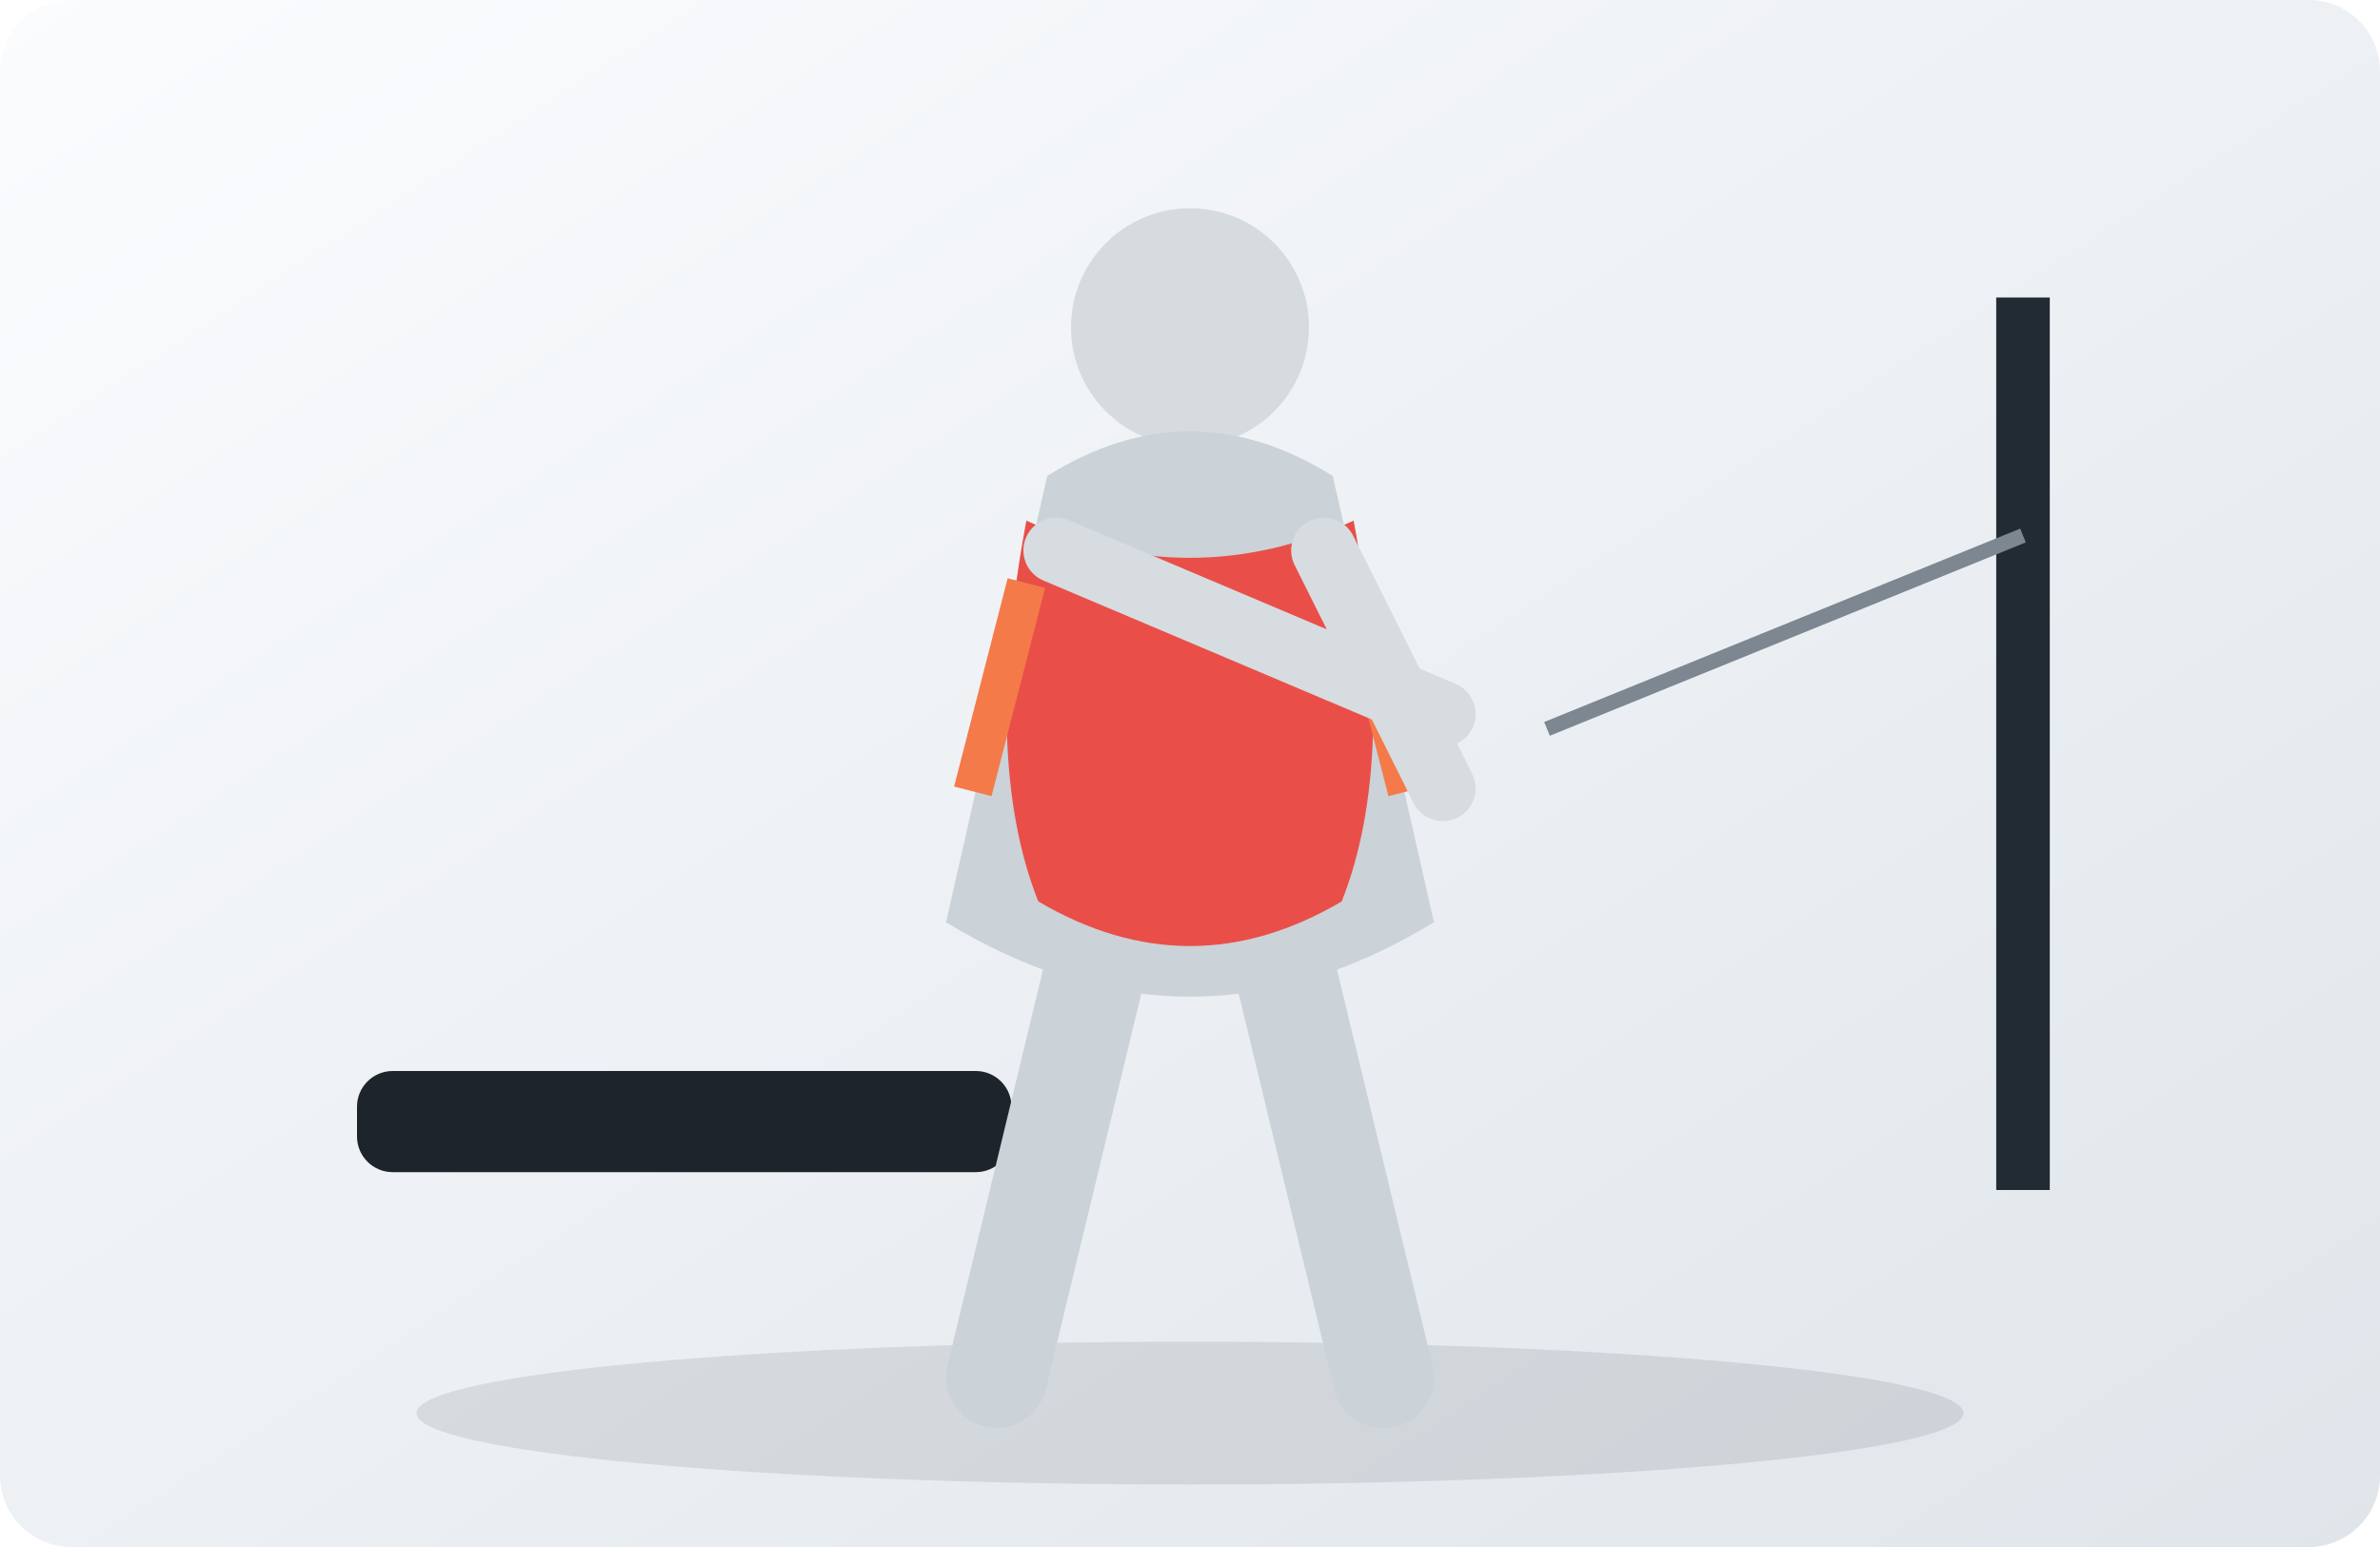
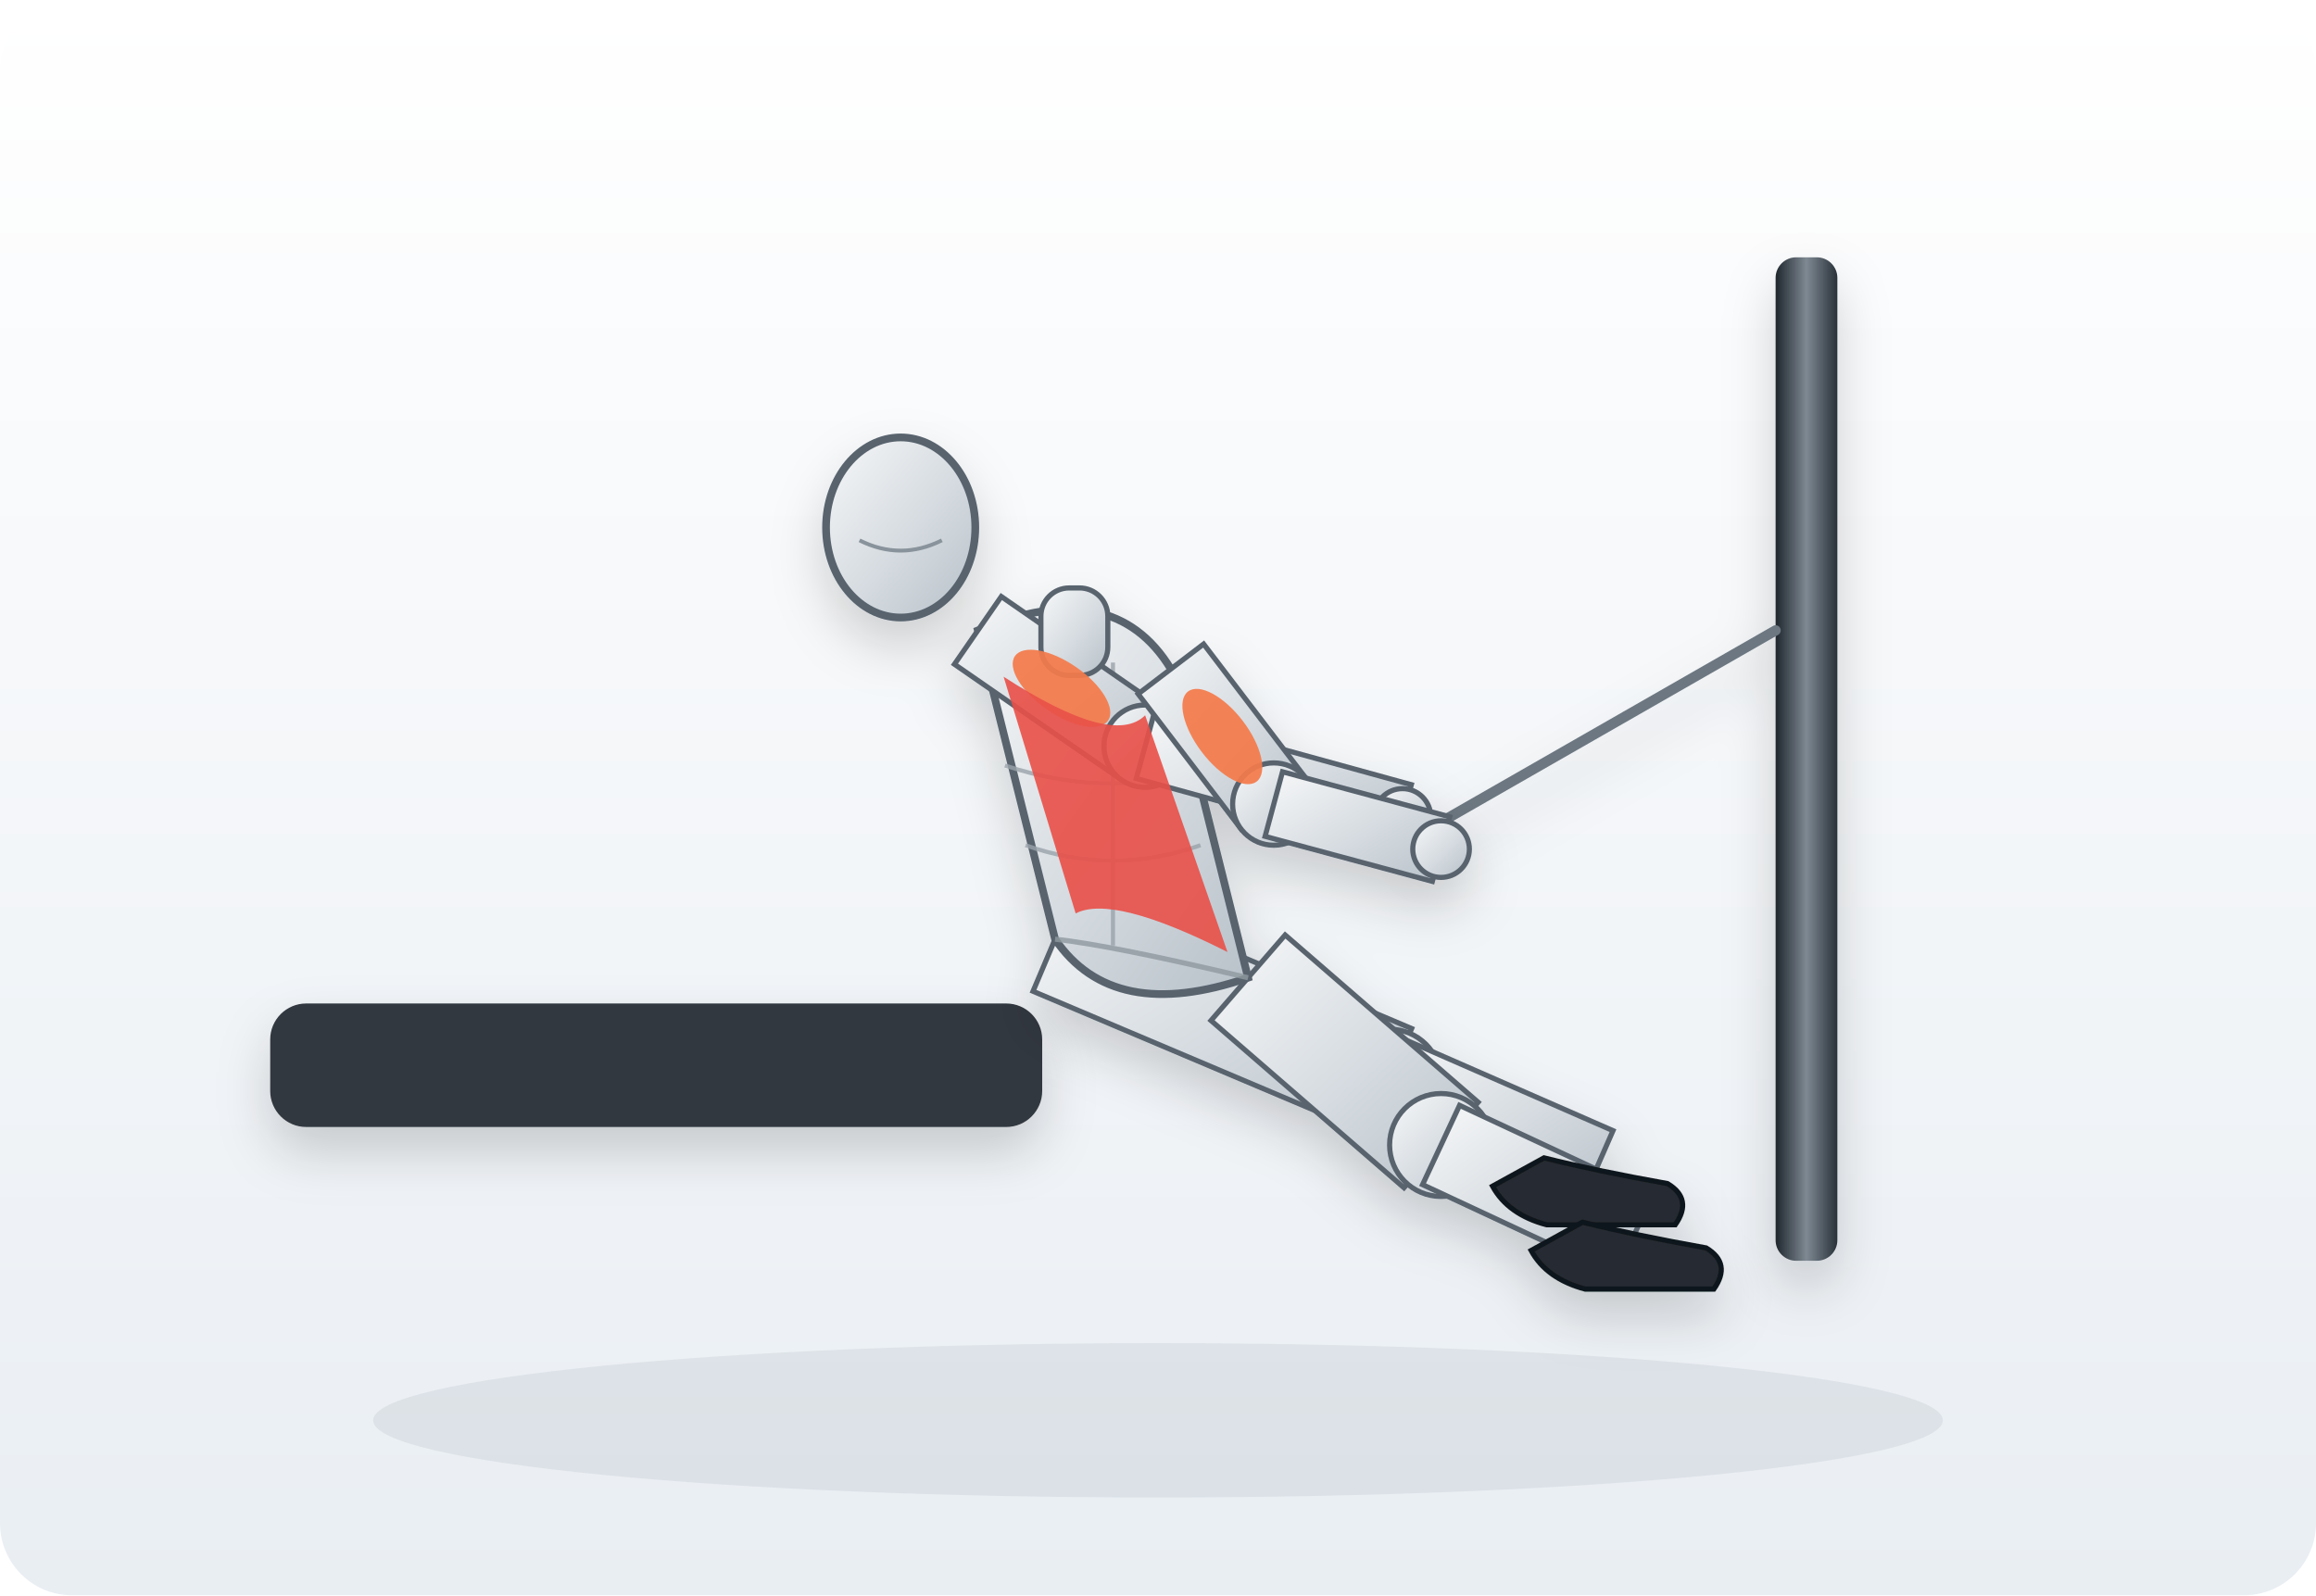
- <svg xmlns="http://www.w3.org/2000/svg" width="800" height="520" viewBox="0 0 800 520" role="img" aria-label="Ilustración técnica LiftEngine">
+ <svg xmlns="http://www.w3.org/2000/svg" width="900" height="620" viewBox="0 0 900 620" role="img" aria-label="Remo sentado en polea" data-style="anatomical-v2">
  <defs>
-     <linearGradient id="bg" x2="1" y2="1">
-       <stop stop-color="#fbfcfe" />
-       <stop offset="1" stop-color="#dfe5ea" />
+     <linearGradient id="bg" x2="0" y2="1">
+       <stop stop-color="#ffffff" />
+       <stop offset="1" stop-color="#e9eef3" />
    </linearGradient>
+     <linearGradient id="body" x2="1" y2="1">
+       <stop stop-color="#f7f8f9" />
+       <stop offset=".55" stop-color="#d5dbe0" />
+       <stop offset="1" stop-color="#b8c1c9" />
+     </linearGradient>
+     <linearGradient id="metal" x2="1">
+       <stop stop-color="#20272d" />
+       <stop offset=".5" stop-color="#7e8993" />
+       <stop offset="1" stop-color="#2a3239" />
+     </linearGradient>
+     <filter id="shadow" x="-20%" y="-20%" width="140%" height="160%">
+       <feDropShadow dx="0" dy="10" stdDeviation="10" flood-opacity=".17" />
+     </filter>
  </defs>
-   <rect width="800" height="520" rx="24" fill="url(#bg)" />
-   <ellipse cx="400" cy="475" rx="260" ry="24" fill="#111820" opacity=".1" />
-   <rect x="120" y="360" width="220" height="34" rx="12" fill="#1d242b" />
-   <line x1="680" y1="100" x2="680" y2="400" stroke="#222b33" stroke-width="18" />
-   <line x1="520" y1="245" x2="680" y2="180" stroke="#7c8791" stroke-width="5" />
-   <circle cx="400" cy="110" r="40" fill="#d6dbe0" />
-   <path d="M352 160q48-30 96 0l34 150q-82 50-164 0z" fill="#cbd2d8" />
-   <path d="M370 318l-35 145M430 318l35 145" stroke="#cbd2d8" stroke-width="34" stroke-linecap="round" />
-   <path d="M345 175q55 25 110 0q15 80-4 128q-51 30-102 0q-19-48-4-128z" fill="#e94f48" />
-   <path d="M345 196l-18 70M455 196l18 70" stroke="#f47a4a" stroke-width="13" />
-   <path d="M355 185L485 240M445 185L485 265" stroke="#d7dce1" stroke-width="22" fill="none" stroke-linecap="round" />
+   <rect width="900" height="620" rx="28" fill="url(#bg)" />
+   <ellipse cx="450" cy="552" rx="305" ry="30" fill="#6d7a85" opacity=".12" />
+   <g class="equipment" filter="url(#shadow)">
+     <rect x="105" y="390" width="300" height="48" rx="14" fill="#313941" />
+     <rect x="690" y="100" width="24" height="390" rx="8" fill="url(#metal)" />
+     <line x1="690" y1="245" x2="552.5" y2="323.75" stroke="#6c7781" stroke-width="4" stroke-linecap="round" />
+   </g>
+   <g filter="url(#shadow)">
+     <g class="anatomical-v2">
+       <path d="M401.428 385.261 L531.428 440.261 Q540 420 548.572 399.739 L418.572 344.739 Q410 365 401.428 385.261Z" fill="url(#body)" stroke="#58636e" stroke-width="2" />
+       <circle cx="540" cy="420" r="20" fill="url(#body)" stroke="#58636e" stroke-width="2" />
+       <path d="M533.186 435.575 L613.186 470.575 Q620 455 626.814 439.425 L546.814 404.425 Q540 420 533.186 435.575Z" fill="url(#body)" stroke="#58636e" stroke-width="2" />
+       <path d="M470.592 396.625 L545.592 461.625 Q560 445 574.408 428.375 L499.408 363.375 Q485 380 470.592 396.625Z" fill="url(#body)" stroke="#58636e" stroke-width="2" />
+       <circle cx="560" cy="445" r="20" fill="url(#body)" stroke="#58636e" stroke-width="2" />
+       <path d="M552.811 460.405 L627.811 495.405 Q635 480 642.189 464.595 L567.189 429.595 Q560 445 552.811 460.405Z" fill="url(#body)" stroke="#58636e" stroke-width="2" />
+       <path d="M380 245 Q432.5 223 455 260 L485 380 Q432.5 398 410 365 Z" fill="url(#body)" stroke="#58636e" stroke-width="3" />
+       <path d="M410 365 Q432.5 367.5 485 380" fill="none" stroke="#8e989f" stroke-width="2" opacity=".8" />
+       <path d="M432.5 257.5v110 M390.5 297.5q42 14 84 0 M398.5 328.5q34 12 68 0" fill="none" stroke="#9aa3aa" stroke-width="1.6" opacity=".8" />
+       <path d="M370.893 258.155 L435.893 303.155 Q445 290 454.107 276.845 L389.107 231.845 Q380 245 370.893 258.155Z" fill="url(#body)" stroke="#58636e" stroke-width="2" />
+       <circle cx="445" cy="290" r="16" fill="url(#body)" stroke="#58636e" stroke-width="2" />
+       <path d="M441.553 302.535 L541.553 330.035 Q545 317.5 548.447 304.965 L448.447 277.465 Q445 290 441.553 302.535Z" fill="url(#body)" stroke="#58636e" stroke-width="2" />
+       <circle cx="545" cy="317.5" r="11" fill="url(#body)" stroke="#58636e" stroke-width="2" />
+       <path d="M442.273 269.697 L482.273 322.197 Q495 312.5 507.727 302.803 L467.727 250.303 Q455 260 442.273 269.697Z" fill="url(#body)" stroke="#58636e" stroke-width="2" />
+       <circle cx="495" cy="312.5" r="16" fill="url(#body)" stroke="#58636e" stroke-width="2" />
+       <path d="M491.62 325.053 L556.62 342.553 Q560 330 563.38 317.447 L498.38 299.947 Q495 312.5 491.62 325.053Z" fill="url(#body)" stroke="#58636e" stroke-width="2" />
+       <circle cx="560" cy="330" r="11" fill="url(#body)" stroke="#58636e" stroke-width="2" />
+       <rect x="404.5" y="228.5" width="26" height="34" rx="11" fill="url(#body)" stroke="#58636e" stroke-width="2" />
+       <ellipse cx="350" cy="205" rx="29" ry="35" fill="url(#body)" stroke="#58636e" stroke-width="3" />
+       <path d="M334 210q16 8 32 0" fill="none" stroke="#89939b" stroke-width="1.5" />
+       <path d="M600 450q20 5 48 10q10 6 3 16h-50q-15-4-21-15z" fill="#252b31" stroke="#11161a" stroke-width="2" />
+       <path d="M615 475q20 5 48 10q10 6 3 16h-50q-15-4-21-15z" fill="#252b31" stroke="#11161a" stroke-width="2" />
+       <ellipse cx="412.5" cy="267.5" rx="10" ry="22" transform="rotate(124.6952 412.5 267.5)" fill="#f47a4a" opacity=".92" />
+       <ellipse cx="475" cy="286.25" rx="10" ry="22" transform="rotate(142.6961 475 286.25)" fill="#f47a4a" opacity=".92" />
+       <path d="M390 263Q432.5 290.5 445 278L477 370Q432.5 347.5 418 355Z" fill="#e94f48" opacity=".9" />
+     </g>
+   </g>
+   <g class="foreground-equipment" />
</svg>
